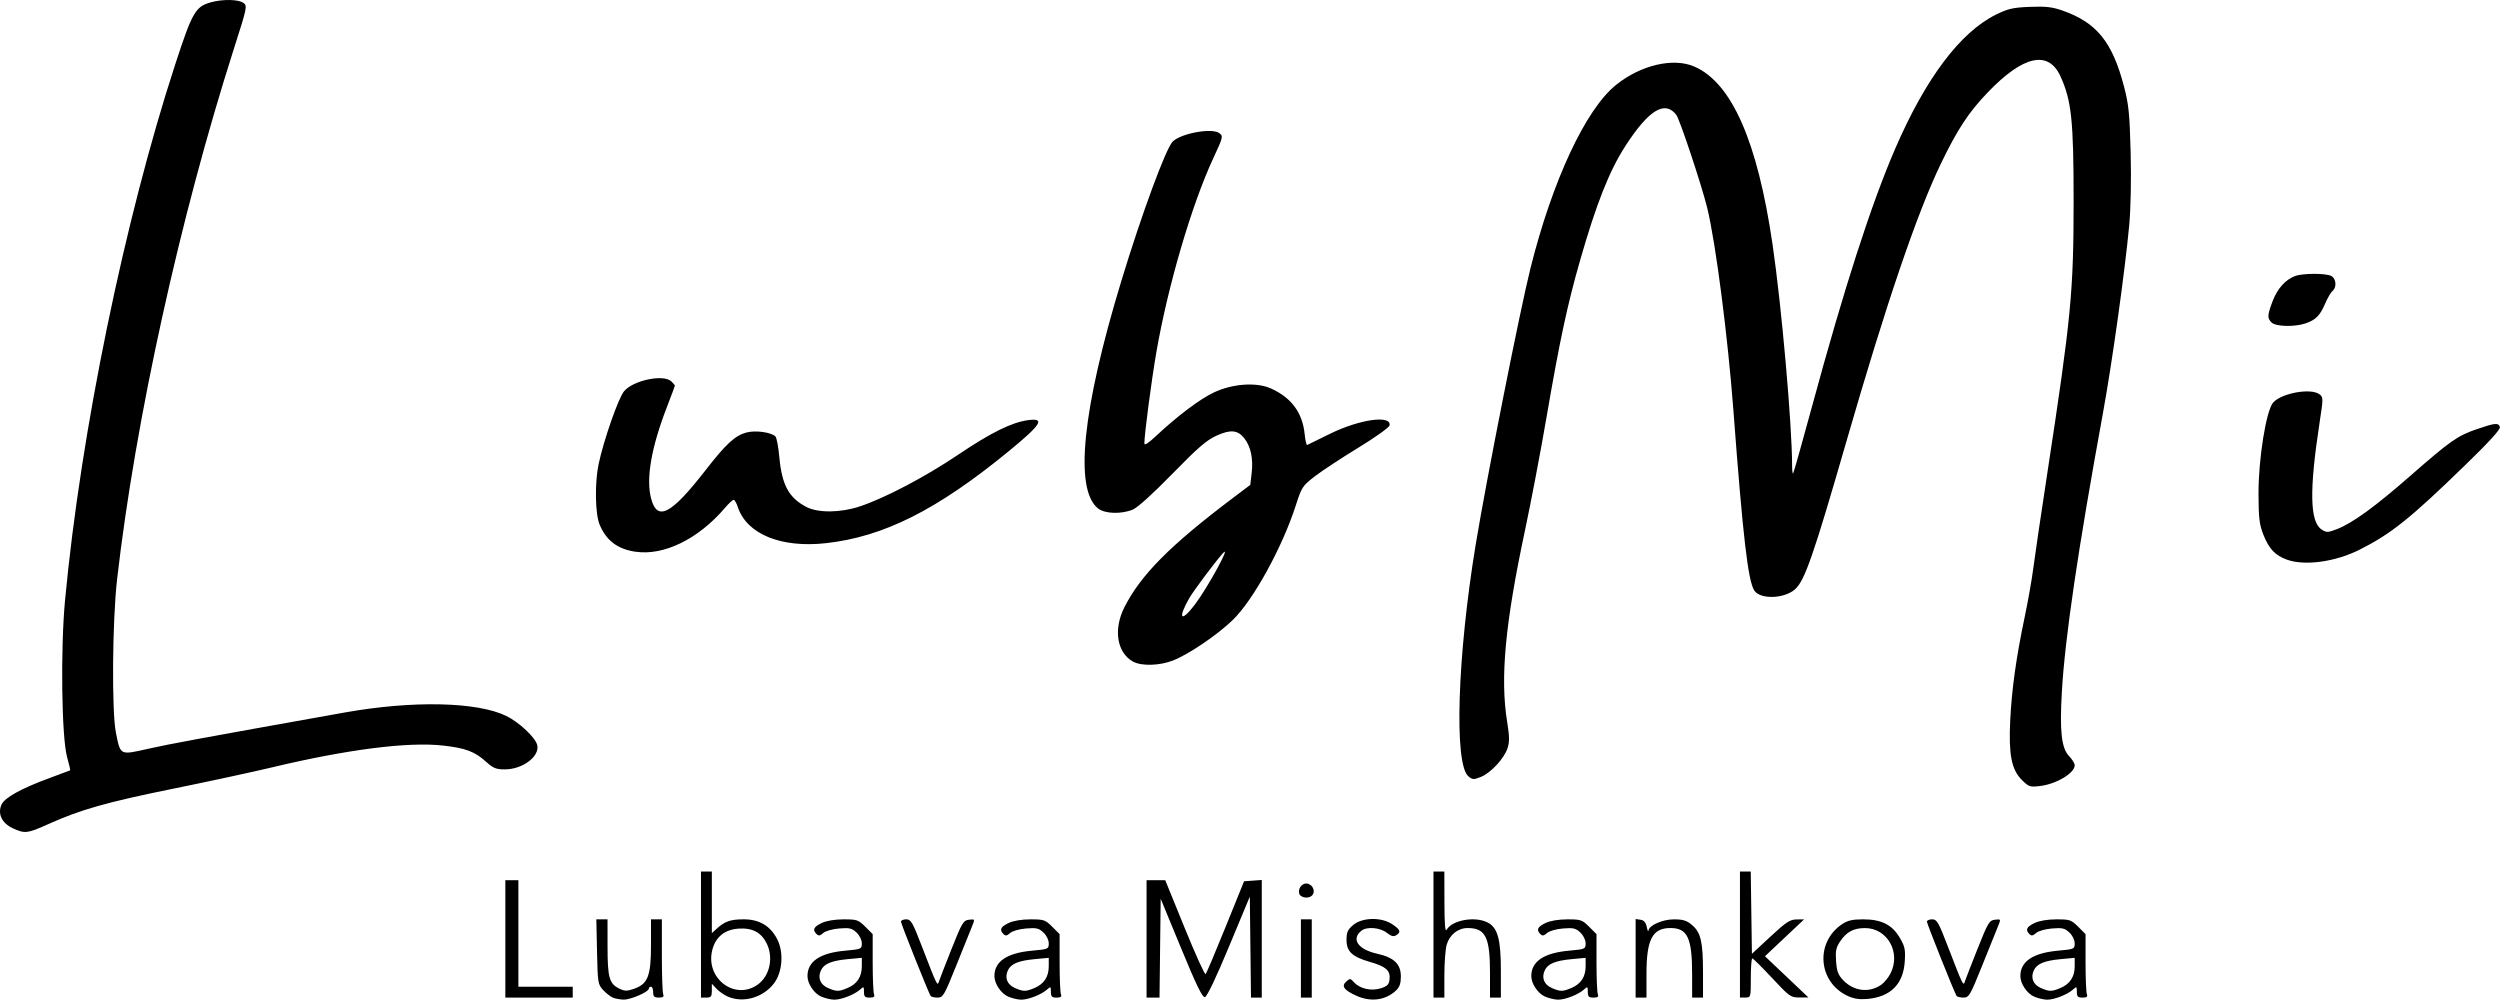
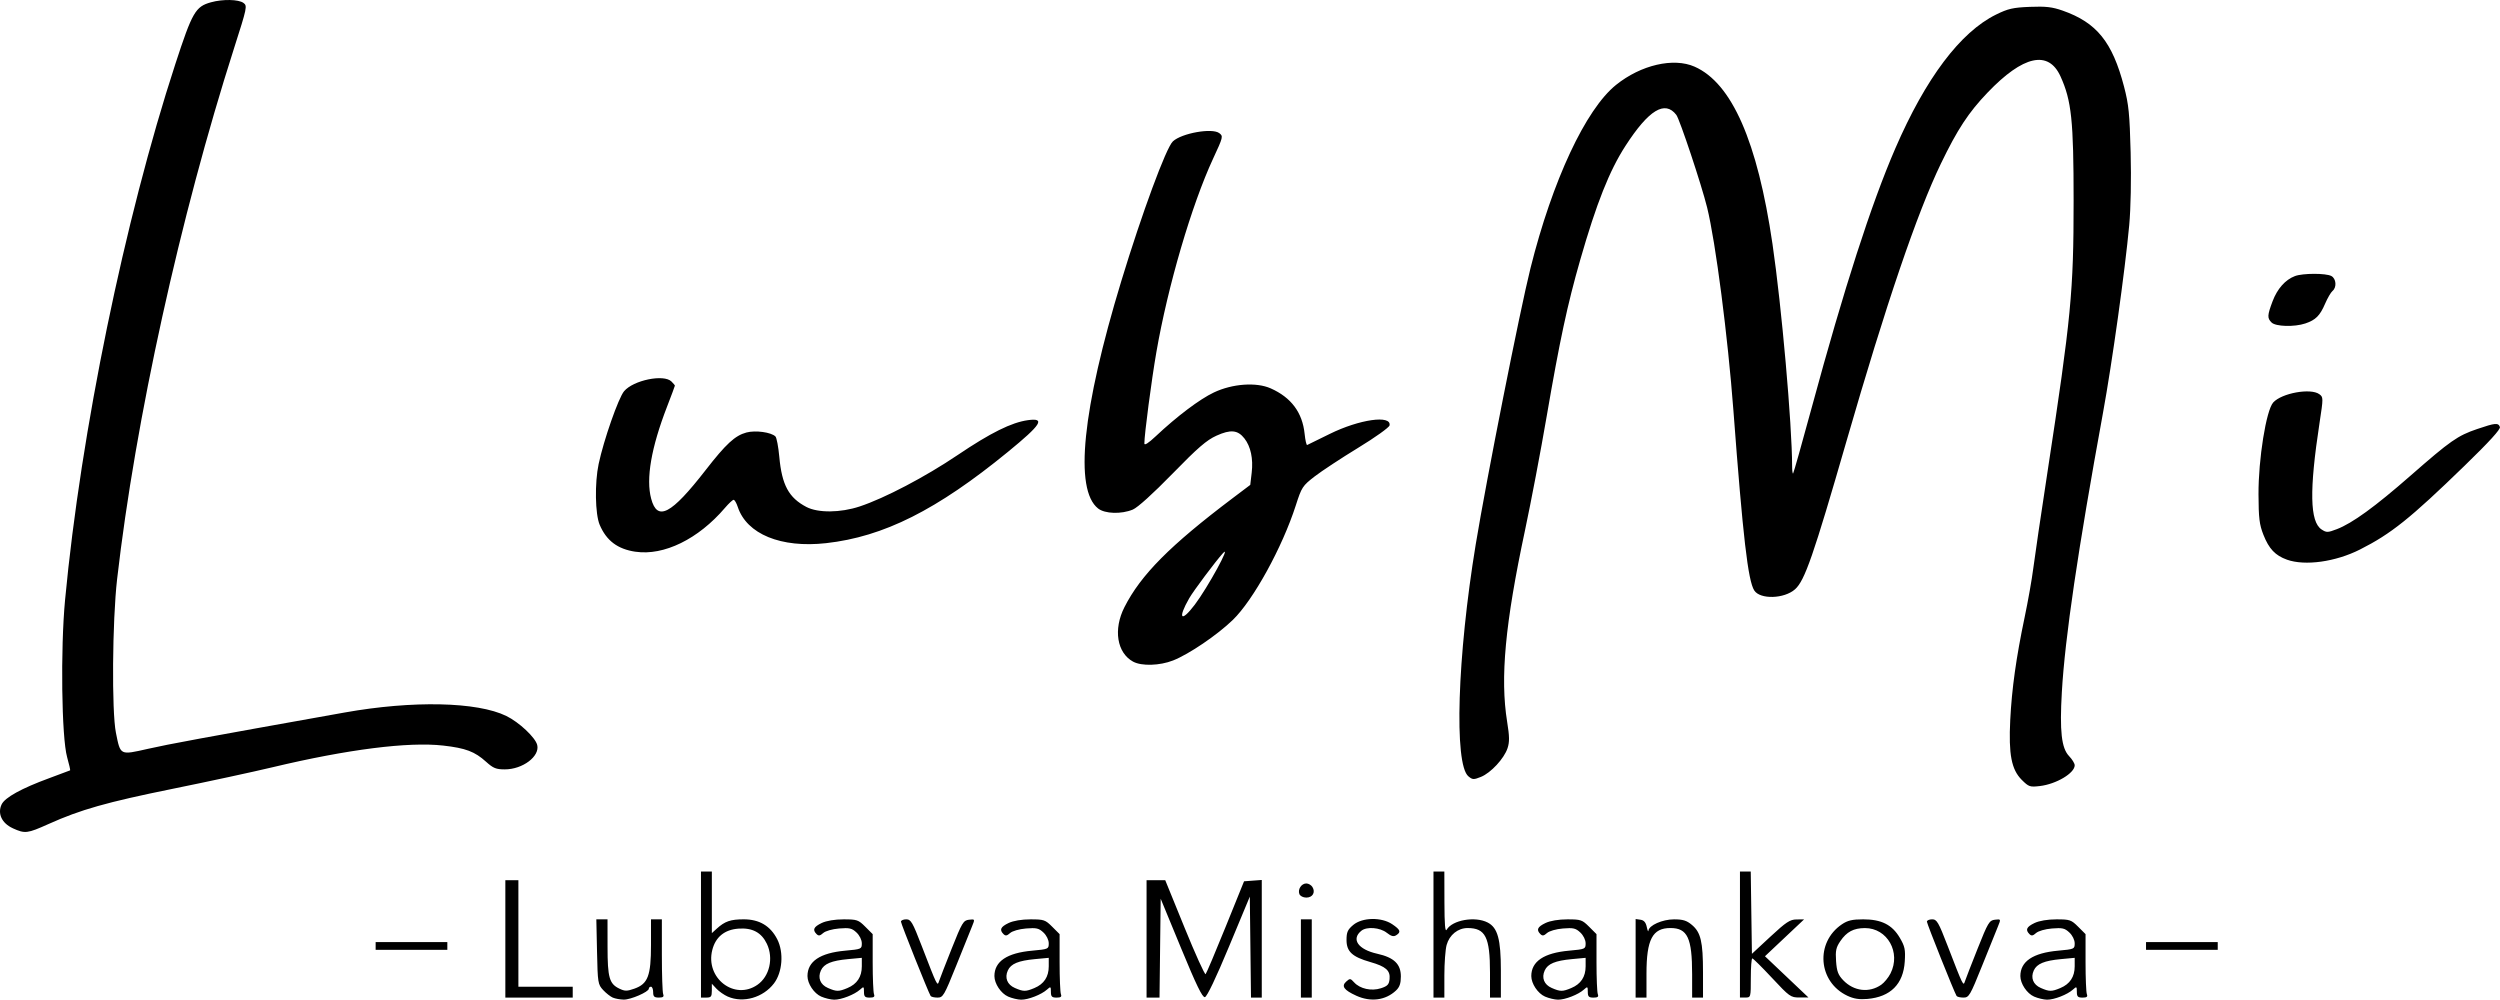
<svg xmlns="http://www.w3.org/2000/svg" width="161.405mm" height="64.541mm" viewBox="0 0 161.405 64.541" version="1.1" id="svg1" xml:space="preserve">
  <defs id="defs1" />
  <g id="layer1" transform="translate(-23.14768,-12.36346)">
    <path style="fill:#000000;stroke-width:0.53" d="M 62.72,76.776 C 62.566,76.712 62.282,76.49 62.089,76.283 61.752,75.921 61.736,75.821 61.693,73.812 l -0.045,-2.094 h 0.361 0.361 l 0.002,1.789 c 0.002,1.979 0.115,2.375 0.767,2.687 0.351,0.168 0.489,0.168 0.964,0 0.877,-0.311 1.074,-0.829 1.074,-2.826 v -1.651 h 0.351 0.351 v 2.304 c 0,1.267 0.038,2.404 0.085,2.526 0.064,0.167 -0.005,0.222 -0.281,0.222 -0.297,0 -0.366,-0.066 -0.366,-0.351 0,-0.193 -0.063,-0.351 -0.14,-0.351 -0.077,0 -0.14,0.057 -0.14,0.128 0,0.205 -1.173,0.715 -1.623,0.705 -0.226,-0.004 -0.538,-0.061 -0.692,-0.125 z m 7.422,-0.067 c -0.24,-0.105 -0.572,-0.335 -0.737,-0.512 l -0.3,-0.322 v 0.447 c 0,0.384 -0.05,0.447 -0.351,0.447 H 68.404 V 72.7 68.63 h 0.351 0.351 v 1.989 1.989 l 0.316,-0.288 c 0.524,-0.477 0.89,-0.603 1.747,-0.603 1.006,0 1.72,0.426 2.161,1.291 0.431,0.846 0.335,2.127 -0.214,2.847 -0.698,0.915 -1.983,1.284 -2.973,0.853 z m 1.91,-0.767 c 0.779,-0.543 1.048,-1.713 0.608,-2.641 -0.348,-0.734 -0.939,-1.05 -1.839,-0.983 -0.894,0.066 -1.475,0.541 -1.687,1.378 -0.461,1.817 1.438,3.279 2.918,2.246 z m 4.114,0.763 c -0.463,-0.201 -0.886,-0.834 -0.886,-1.325 0,-0.946 0.811,-1.492 2.435,-1.639 1.047,-0.095 1.073,-0.106 1.073,-0.474 0,-0.219 -0.144,-0.513 -0.344,-0.7 -0.296,-0.278 -0.452,-0.314 -1.12,-0.259 -0.446,0.037 -0.886,0.163 -1.033,0.297 -0.198,0.179 -0.295,0.194 -0.423,0.066 -0.278,-0.278 -0.19,-0.468 0.329,-0.716 0.309,-0.147 0.843,-0.236 1.417,-0.236 0.861,0 0.953,0.031 1.399,0.477 l 0.477,0.477 v 1.827 c 0,1.005 0.038,1.927 0.085,2.049 0.064,0.167 -0.005,0.222 -0.281,0.222 -0.302,0 -0.366,-0.065 -0.366,-0.373 0,-0.349 -0.016,-0.358 -0.251,-0.146 -0.358,0.324 -1.218,0.66 -1.674,0.653 -0.215,-0.003 -0.592,-0.093 -0.837,-0.2 z m 1.696,-0.552 c 0.618,-0.258 0.926,-0.724 0.926,-1.4 v -0.55 l -0.889,0.083 c -1.072,0.1 -1.557,0.302 -1.752,0.731 -0.217,0.476 -0.041,0.917 0.452,1.131 0.557,0.242 0.694,0.243 1.264,0.005 z m 10.373,0.552 c -0.463,-0.201 -0.886,-0.834 -0.886,-1.325 0,-0.946 0.811,-1.492 2.435,-1.639 1.047,-0.095 1.073,-0.106 1.073,-0.474 0,-0.219 -0.144,-0.513 -0.344,-0.7 -0.296,-0.278 -0.452,-0.314 -1.121,-0.259 -0.446,0.037 -0.886,0.163 -1.033,0.297 -0.198,0.179 -0.295,0.194 -0.423,0.066 -0.278,-0.278 -0.19,-0.468 0.329,-0.716 0.309,-0.147 0.843,-0.236 1.417,-0.236 0.861,0 0.953,0.031 1.399,0.477 l 0.477,0.477 v 1.827 c 0,1.005 0.038,1.927 0.085,2.049 0.064,0.167 -0.005,0.222 -0.281,0.222 -0.302,0 -0.366,-0.065 -0.366,-0.373 0,-0.349 -0.016,-0.358 -0.251,-0.146 -0.358,0.324 -1.218,0.66 -1.674,0.653 -0.215,-0.003 -0.592,-0.093 -0.837,-0.2 z m 1.696,-0.552 c 0.618,-0.258 0.926,-0.724 0.926,-1.4 v -0.55 l -0.889,0.083 c -1.072,0.1 -1.557,0.302 -1.752,0.731 -0.217,0.476 -0.04,0.917 0.452,1.131 0.557,0.242 0.694,0.243 1.264,0.005 z m 20.783,0.496 c -0.799,-0.363 -0.98,-0.616 -0.654,-0.911 0.241,-0.218 0.274,-0.215 0.512,0.048 0.379,0.419 1.118,0.581 1.734,0.38 0.425,-0.139 0.521,-0.242 0.555,-0.596 0.054,-0.55 -0.24,-0.809 -1.248,-1.097 -1.163,-0.332 -1.531,-0.674 -1.531,-1.42 0,-0.508 0.072,-0.669 0.432,-0.972 0.587,-0.494 1.825,-0.517 2.519,-0.048 0.531,0.359 0.584,0.505 0.259,0.71 -0.172,0.109 -0.324,0.069 -0.615,-0.16 -0.434,-0.341 -1.289,-0.409 -1.636,-0.129 -0.675,0.544 -0.216,1.209 1.028,1.486 1.081,0.241 1.521,0.665 1.521,1.465 0,0.455 -0.081,0.69 -0.316,0.91 -0.675,0.633 -1.63,0.757 -2.561,0.334 z m 12.183,0.056 c -0.463,-0.201 -0.886,-0.834 -0.886,-1.325 0,-0.946 0.811,-1.492 2.435,-1.639 1.047,-0.095 1.073,-0.106 1.073,-0.474 0,-0.219 -0.144,-0.513 -0.344,-0.7 -0.296,-0.278 -0.452,-0.314 -1.12,-0.259 -0.446,0.037 -0.886,0.163 -1.033,0.297 -0.198,0.179 -0.295,0.194 -0.423,0.066 -0.278,-0.278 -0.19,-0.468 0.329,-0.716 0.309,-0.147 0.843,-0.236 1.417,-0.236 0.861,0 0.953,0.031 1.399,0.477 l 0.477,0.477 v 1.827 c 0,1.005 0.038,1.927 0.085,2.049 0.064,0.167 -0.005,0.222 -0.281,0.222 -0.302,0 -0.366,-0.065 -0.366,-0.373 0,-0.349 -0.016,-0.358 -0.251,-0.146 -0.358,0.324 -1.218,0.66 -1.674,0.653 -0.215,-0.003 -0.592,-0.093 -0.837,-0.2 z m 1.696,-0.552 c 0.618,-0.258 0.926,-0.724 0.926,-1.4 v -0.55 l -0.889,0.083 c -1.072,0.1 -1.557,0.302 -1.752,0.731 -0.217,0.476 -0.041,0.917 0.452,1.131 0.557,0.242 0.694,0.243 1.264,0.005 z m 17.83,0.502 c -1.9,-0.892 -2.097,-3.445 -0.356,-4.618 0.37,-0.249 0.67,-0.319 1.371,-0.319 1.181,0 1.872,0.349 2.369,1.197 0.323,0.551 0.365,0.757 0.316,1.527 -0.093,1.457 -0.917,2.283 -2.412,2.415 -0.521,0.046 -0.878,-0.01 -1.288,-0.202 z m 2.181,-0.713 c 0.193,-0.135 0.461,-0.461 0.596,-0.726 0.691,-1.356 -0.198,-2.938 -1.649,-2.934 -0.731,0.002 -1.177,0.239 -1.587,0.841 -0.278,0.409 -0.323,0.621 -0.276,1.296 0.046,0.656 0.133,0.887 0.463,1.232 0.682,0.712 1.679,0.83 2.452,0.291 z m 9.868,0.763 c -0.463,-0.201 -0.886,-0.834 -0.886,-1.325 0,-0.946 0.811,-1.492 2.435,-1.639 1.047,-0.095 1.073,-0.106 1.073,-0.474 0,-0.219 -0.144,-0.513 -0.344,-0.7 -0.296,-0.278 -0.452,-0.314 -1.121,-0.259 -0.446,0.037 -0.886,0.163 -1.033,0.297 -0.198,0.179 -0.295,0.194 -0.423,0.066 -0.278,-0.278 -0.19,-0.468 0.329,-0.716 0.309,-0.147 0.843,-0.236 1.417,-0.236 0.861,0 0.953,0.031 1.399,0.477 l 0.477,0.477 v 1.827 c 0,1.005 0.038,1.927 0.085,2.049 0.064,0.167 -0.005,0.222 -0.281,0.222 -0.302,0 -0.366,-0.065 -0.366,-0.373 0,-0.349 -0.016,-0.358 -0.251,-0.146 -0.358,0.324 -1.218,0.66 -1.674,0.653 -0.215,-0.003 -0.592,-0.093 -0.837,-0.2 z m 1.696,-0.552 c 0.618,-0.258 0.926,-0.724 0.926,-1.4 v -0.55 l -0.889,0.083 c -1.072,0.1 -1.557,0.302 -1.752,0.731 -0.217,0.476 -0.041,0.917 0.452,1.131 0.557,0.242 0.694,0.243 1.264,0.005 z M 55.774,72.981 v -3.789 h 0.421 0.421 v 3.438 3.438 h 1.754 1.754 v 0.351 0.351 h -2.175 -2.175 z m 27.457,3.684 c -0.154,-0.25 -1.916,-4.662 -1.916,-4.797 0,-0.082 0.153,-0.15 0.339,-0.15 0.304,0 0.408,0.178 1.002,1.719 1.009,2.616 1.008,2.614 1.116,2.28 0.05,-0.154 0.418,-1.102 0.817,-2.105 0.67,-1.685 0.755,-1.828 1.117,-1.869 0.391,-0.045 0.392,-0.044 0.202,0.421 -0.105,0.256 -0.564,1.397 -1.022,2.536 -0.784,1.951 -0.854,2.07 -1.211,2.07 -0.209,0 -0.408,-0.047 -0.444,-0.105 z m 13.941,-3.684 v -3.789 h 0.603 0.603 l 1.255,3.082 c 0.69,1.695 1.299,3.037 1.352,2.982 0.053,-0.055 0.634,-1.426 1.289,-3.047 l 1.192,-2.947 0.572,-0.043 0.572,-0.043 v 3.797 3.797 h -0.348 -0.348 l -0.038,-3.26 -0.038,-3.26 -1.342,3.225 c -0.843,2.026 -1.422,3.24 -1.558,3.266 -0.161,0.031 -0.553,-0.776 -1.535,-3.156 l -1.319,-3.197 -0.038,3.191 -0.038,3.191 h -0.418 -0.418 z m 9.964,1.263 v -2.526 h 0.351 0.351 v 2.526 2.526 h -0.351 -0.351 z m 8.56,-1.544 v -4.07 h 0.351 0.351 l 0.005,2 c 0.004,1.427 0.045,1.929 0.147,1.754 0.363,-0.623 1.835,-0.88 2.645,-0.461 0.647,0.335 0.852,1.08 0.852,3.096 v 1.751 h -0.351 -0.351 v -1.618 c 0,-2.287 -0.294,-2.872 -1.445,-2.872 -0.628,0 -1.174,0.44 -1.356,1.094 -0.079,0.286 -0.145,1.167 -0.145,1.958 l -5.3e-4,1.438 h -0.351 -0.351 z m 13.051,1.534 v -2.536 l 0.315,0.045 c 0.22,0.031 0.342,0.171 0.404,0.466 0.049,0.232 0.097,0.341 0.106,0.244 0.033,-0.347 0.903,-0.734 1.655,-0.734 0.575,-4.17e-4 0.815,0.074 1.154,0.359 0.573,0.482 0.715,1.085 0.716,3.043 l 5.3e-4,1.649 h -0.351 -0.351 l -5.2e-4,-1.509 c -7.6e-4,-2.346 -0.3,-2.982 -1.403,-2.982 -1.156,0 -1.544,0.739 -1.544,2.943 v 1.548 h -0.351 -0.351 z m 6.736,-1.534 v -4.07 h 0.348 0.348 l 0.038,2.657 0.038,2.657 1.193,-1.108 c 1.012,-0.94 1.267,-1.108 1.684,-1.111 l 0.491,-0.004 -1.263,1.19 -1.263,1.19 1.403,1.33 1.403,1.33 -0.585,0.002 c -0.557,0.003 -0.641,-0.058 -1.763,-1.26 -0.648,-0.695 -1.222,-1.263 -1.275,-1.263 -0.053,0 -0.096,0.568 -0.096,1.263 0,1.254 -0.004,1.263 -0.351,1.263 h -0.351 z m 13.985,3.964 c -0.154,-0.25 -1.916,-4.662 -1.916,-4.797 0,-0.082 0.153,-0.15 0.339,-0.15 0.304,0 0.408,0.178 1.002,1.719 1.009,2.616 1.008,2.614 1.116,2.28 0.05,-0.154 0.418,-1.102 0.817,-2.105 0.67,-1.685 0.755,-1.828 1.117,-1.869 0.391,-0.045 0.392,-0.044 0.202,0.421 -0.105,0.256 -0.564,1.397 -1.022,2.536 -0.784,1.951 -0.854,2.07 -1.211,2.07 -0.209,0 -0.408,-0.047 -0.444,-0.105 z m -42.43,-6.58 c -0.116,-0.303 0.133,-0.683 0.448,-0.683 0.138,0 0.314,0.102 0.393,0.227 0.214,0.34 0.016,0.686 -0.393,0.686 -0.204,0 -0.398,-0.1 -0.448,-0.23 z M 23.972,65.836 c -0.706,-0.321 -1,-0.949 -0.719,-1.539 0.212,-0.445 1.289,-1.039 3.075,-1.694 0.72,-0.264 1.326,-0.491 1.347,-0.504 0.021,-0.013 -0.066,-0.396 -0.194,-0.851 -0.358,-1.275 -0.432,-6.975 -0.132,-10.159 1.023,-10.867 3.838,-24.542 7.119,-34.592 1.097,-3.358 1.298,-3.707 2.301,-3.986 0.764,-0.212 1.778,-0.192 2.097,0.041 0.258,0.188 0.237,0.288 -0.603,2.912 -3.492,10.913 -6.37,23.976 -7.555,34.292 -0.309,2.695 -0.354,8.543 -0.075,9.922 0.297,1.469 0.245,1.443 2.074,1.03 1.381,-0.312 3.343,-0.674 12.682,-2.342 4.399,-0.786 8.57,-0.697 10.45,0.223 0.825,0.404 1.87,1.385 1.992,1.871 0.183,0.731 -0.938,1.576 -2.089,1.576 -0.567,0 -0.751,-0.075 -1.211,-0.49 -0.732,-0.661 -1.315,-0.882 -2.769,-1.047 -2.244,-0.255 -6.18,0.244 -11.004,1.396 -1.274,0.304 -4.178,0.932 -6.455,1.394 -4.283,0.871 -5.946,1.342 -8.018,2.273 -1.379,0.619 -1.519,0.636 -2.313,0.276 z M 153.678,62.715 c -0.668,-0.668 -0.856,-1.645 -0.745,-3.869 0.101,-2.02 0.382,-4.023 0.93,-6.635 0.219,-1.042 0.47,-2.463 0.558,-3.158 0.088,-0.695 0.502,-3.505 0.921,-6.245 1.524,-9.974 1.682,-11.614 1.682,-17.472 0,-5.2 -0.134,-6.472 -0.845,-8.039 -0.779,-1.717 -2.412,-1.356 -4.708,1.042 -1.229,1.283 -1.945,2.373 -3.015,4.589 -1.538,3.185 -3.543,9.078 -6.095,17.916 -2.135,7.394 -2.695,9.006 -3.32,9.563 -0.7,0.623 -2.258,0.669 -2.635,0.077 -0.405,-0.634 -0.73,-3.44 -1.345,-11.606 -0.363,-4.812 -1.15,-10.892 -1.699,-13.121 -0.358,-1.452 -1.767,-5.688 -1.988,-5.976 -0.735,-0.959 -1.779,-0.324 -3.279,1.994 -1.042,1.61 -1.875,3.71 -2.929,7.382 -0.819,2.853 -1.322,5.2 -2.159,10.072 -0.384,2.238 -1.015,5.554 -1.401,7.368 -1.285,6.032 -1.612,9.53 -1.155,12.36 0.154,0.952 0.159,1.31 0.027,1.71 -0.221,0.671 -1.079,1.596 -1.718,1.854 -0.468,0.189 -0.541,0.186 -0.808,-0.035 -0.938,-0.776 -0.718,-7.761 0.472,-14.978 0.7,-4.243 2.851,-15.094 3.533,-17.822 1.416,-5.665 3.562,-10.262 5.527,-11.842 1.605,-1.29 3.71,-1.778 5.071,-1.176 2.405,1.064 4.057,4.827 5.028,11.448 0.589,4.016 1.263,11.646 1.267,14.329 3.8e-4,0.302 0.03,0.521 0.065,0.485 0.035,-0.035 0.577,-1.956 1.205,-4.268 2.088,-7.699 3.835,-13.116 5.391,-16.713 1.964,-4.538 4.199,-7.509 6.505,-8.644 0.778,-0.383 1.094,-0.455 2.187,-0.499 1.026,-0.041 1.441,0.007 2.108,0.241 2.204,0.773 3.215,2.024 3.969,4.909 0.302,1.156 0.362,1.756 0.426,4.249 0.045,1.759 0.008,3.612 -0.092,4.701 -0.272,2.941 -1.103,8.883 -1.693,12.112 -1.622,8.871 -2.453,14.509 -2.656,18.022 -0.147,2.537 -0.024,3.626 0.465,4.137 0.201,0.209 0.365,0.477 0.365,0.594 0,0.506 -1.189,1.216 -2.248,1.341 -0.646,0.076 -0.719,0.051 -1.169,-0.398 z m -57.37,-7.631 c -1.051,-0.571 -1.293,-2.085 -0.564,-3.521 1.061,-2.09 2.942,-3.984 6.986,-7.036 l 1.137,-0.858 0.093,-0.792 c 0.106,-0.898 -0.064,-1.691 -0.472,-2.21 -0.428,-0.545 -0.887,-0.589 -1.802,-0.176 -0.638,0.289 -1.202,0.776 -2.844,2.459 -1.256,1.288 -2.244,2.181 -2.557,2.312 -0.74,0.309 -1.802,0.276 -2.242,-0.07 -1.55,-1.219 -1.023,-6.389 1.495,-14.673 1.335,-4.39 2.897,-8.622 3.333,-9.028 0.569,-0.53 2.533,-0.88 2.993,-0.534 0.266,0.2 0.256,0.243 -0.398,1.653 -1.383,2.979 -2.921,8.226 -3.659,12.479 -0.317,1.825 -0.777,5.324 -0.777,5.906 0,0.146 0.256,-0.016 0.737,-0.468 1.373,-1.291 2.838,-2.394 3.754,-2.827 1.196,-0.566 2.735,-0.676 3.667,-0.262 1.323,0.588 2.047,1.559 2.189,2.936 0.043,0.417 0.117,0.741 0.165,0.719 0.048,-0.022 0.705,-0.345 1.461,-0.717 1.911,-0.942 3.99,-1.237 3.857,-0.548 -0.025,0.132 -0.929,0.778 -2.03,1.449 -1.091,0.666 -2.353,1.497 -2.805,1.846 -0.783,0.606 -0.84,0.693 -1.217,1.868 -0.872,2.712 -2.747,6.12 -4.069,7.398 -1.009,0.976 -2.833,2.213 -3.854,2.615 -0.861,0.339 -2.033,0.374 -2.578,0.078 z m 3.981,-3.686 c 0.834,-1.103 2.397,-3.963 1.814,-3.32 -0.481,0.53 -1.901,2.429 -2.178,2.912 -0.762,1.329 -0.529,1.59 0.364,0.409 z m 70.51,-2.901 c -0.756,-0.27 -1.163,-0.699 -1.521,-1.608 -0.26,-0.66 -0.31,-1.072 -0.317,-2.608 -0.01,-2.275 0.495,-5.427 0.95,-5.932 0.548,-0.607 2.418,-0.945 2.975,-0.537 0.264,0.193 0.264,0.229 0.015,1.859 -0.666,4.358 -0.626,6.379 0.134,6.877 0.316,0.207 0.393,0.205 0.984,-0.021 0.998,-0.381 2.463,-1.445 4.755,-3.452 2.584,-2.263 3.042,-2.583 4.309,-3.014 1.17,-0.398 1.355,-0.414 1.464,-0.131 0.055,0.142 -0.685,0.954 -2.285,2.506 -3.506,3.403 -4.739,4.39 -6.749,5.405 -1.581,0.798 -3.549,1.072 -4.716,0.656 z M 64.18,47.986 C 63.021,47.814 62.302,47.274 61.864,46.245 c -0.293,-0.687 -0.327,-2.703 -0.067,-3.927 0.328,-1.546 1.279,-4.264 1.642,-4.696 0.601,-0.714 2.57,-1.118 3.06,-0.627 0.121,0.121 0.221,0.241 0.221,0.267 0,0.025 -0.228,0.637 -0.507,1.358 -1.023,2.646 -1.37,4.656 -1.024,5.943 0.398,1.484 1.288,1.017 3.511,-1.843 1.32,-1.699 1.901,-2.235 2.641,-2.434 0.579,-0.156 1.599,-0.016 1.871,0.257 0.078,0.078 0.19,0.669 0.249,1.313 0.166,1.822 0.609,2.641 1.75,3.238 0.752,0.393 2.194,0.38 3.438,-0.032 1.613,-0.534 4.236,-1.91 6.32,-3.316 2.138,-1.442 3.484,-2.11 4.546,-2.256 1.143,-0.157 0.869,0.278 -1.289,2.044 -4.59,3.756 -8.03,5.483 -11.743,5.897 -2.912,0.325 -5.124,-0.582 -5.704,-2.339 -0.083,-0.253 -0.203,-0.46 -0.267,-0.46 -0.063,0 -0.317,0.237 -0.564,0.526 -1.714,2.007 -3.938,3.097 -5.768,2.826 z M 169.805,33.186 c -0.286,-0.286 -0.278,-0.457 0.061,-1.362 0.305,-0.814 0.823,-1.4 1.447,-1.636 0.505,-0.191 1.997,-0.193 2.351,-0.005 0.315,0.169 0.36,0.729 0.076,0.965 -0.107,0.089 -0.324,0.462 -0.482,0.829 -0.331,0.77 -0.607,1.045 -1.273,1.269 -0.708,0.238 -1.915,0.204 -2.179,-0.06 z" id="path1" />
  </g>
+   <path style="fill:none;stroke:#000000;stroke-width:0.5;stroke-linecap:butt;stroke-linejoin:miter;stroke-opacity:1;stroke-dasharray:none" d="m 24.252,61.073 h 4.629" id="path2" />
+   <path style="fill:none;stroke:#000000;stroke-width:0.5;stroke-linecap:butt;stroke-linejoin:miter;stroke-opacity:1;stroke-dasharray:none" d="m 138.552,61.073 h 4.629" id="path3" />
</svg>
